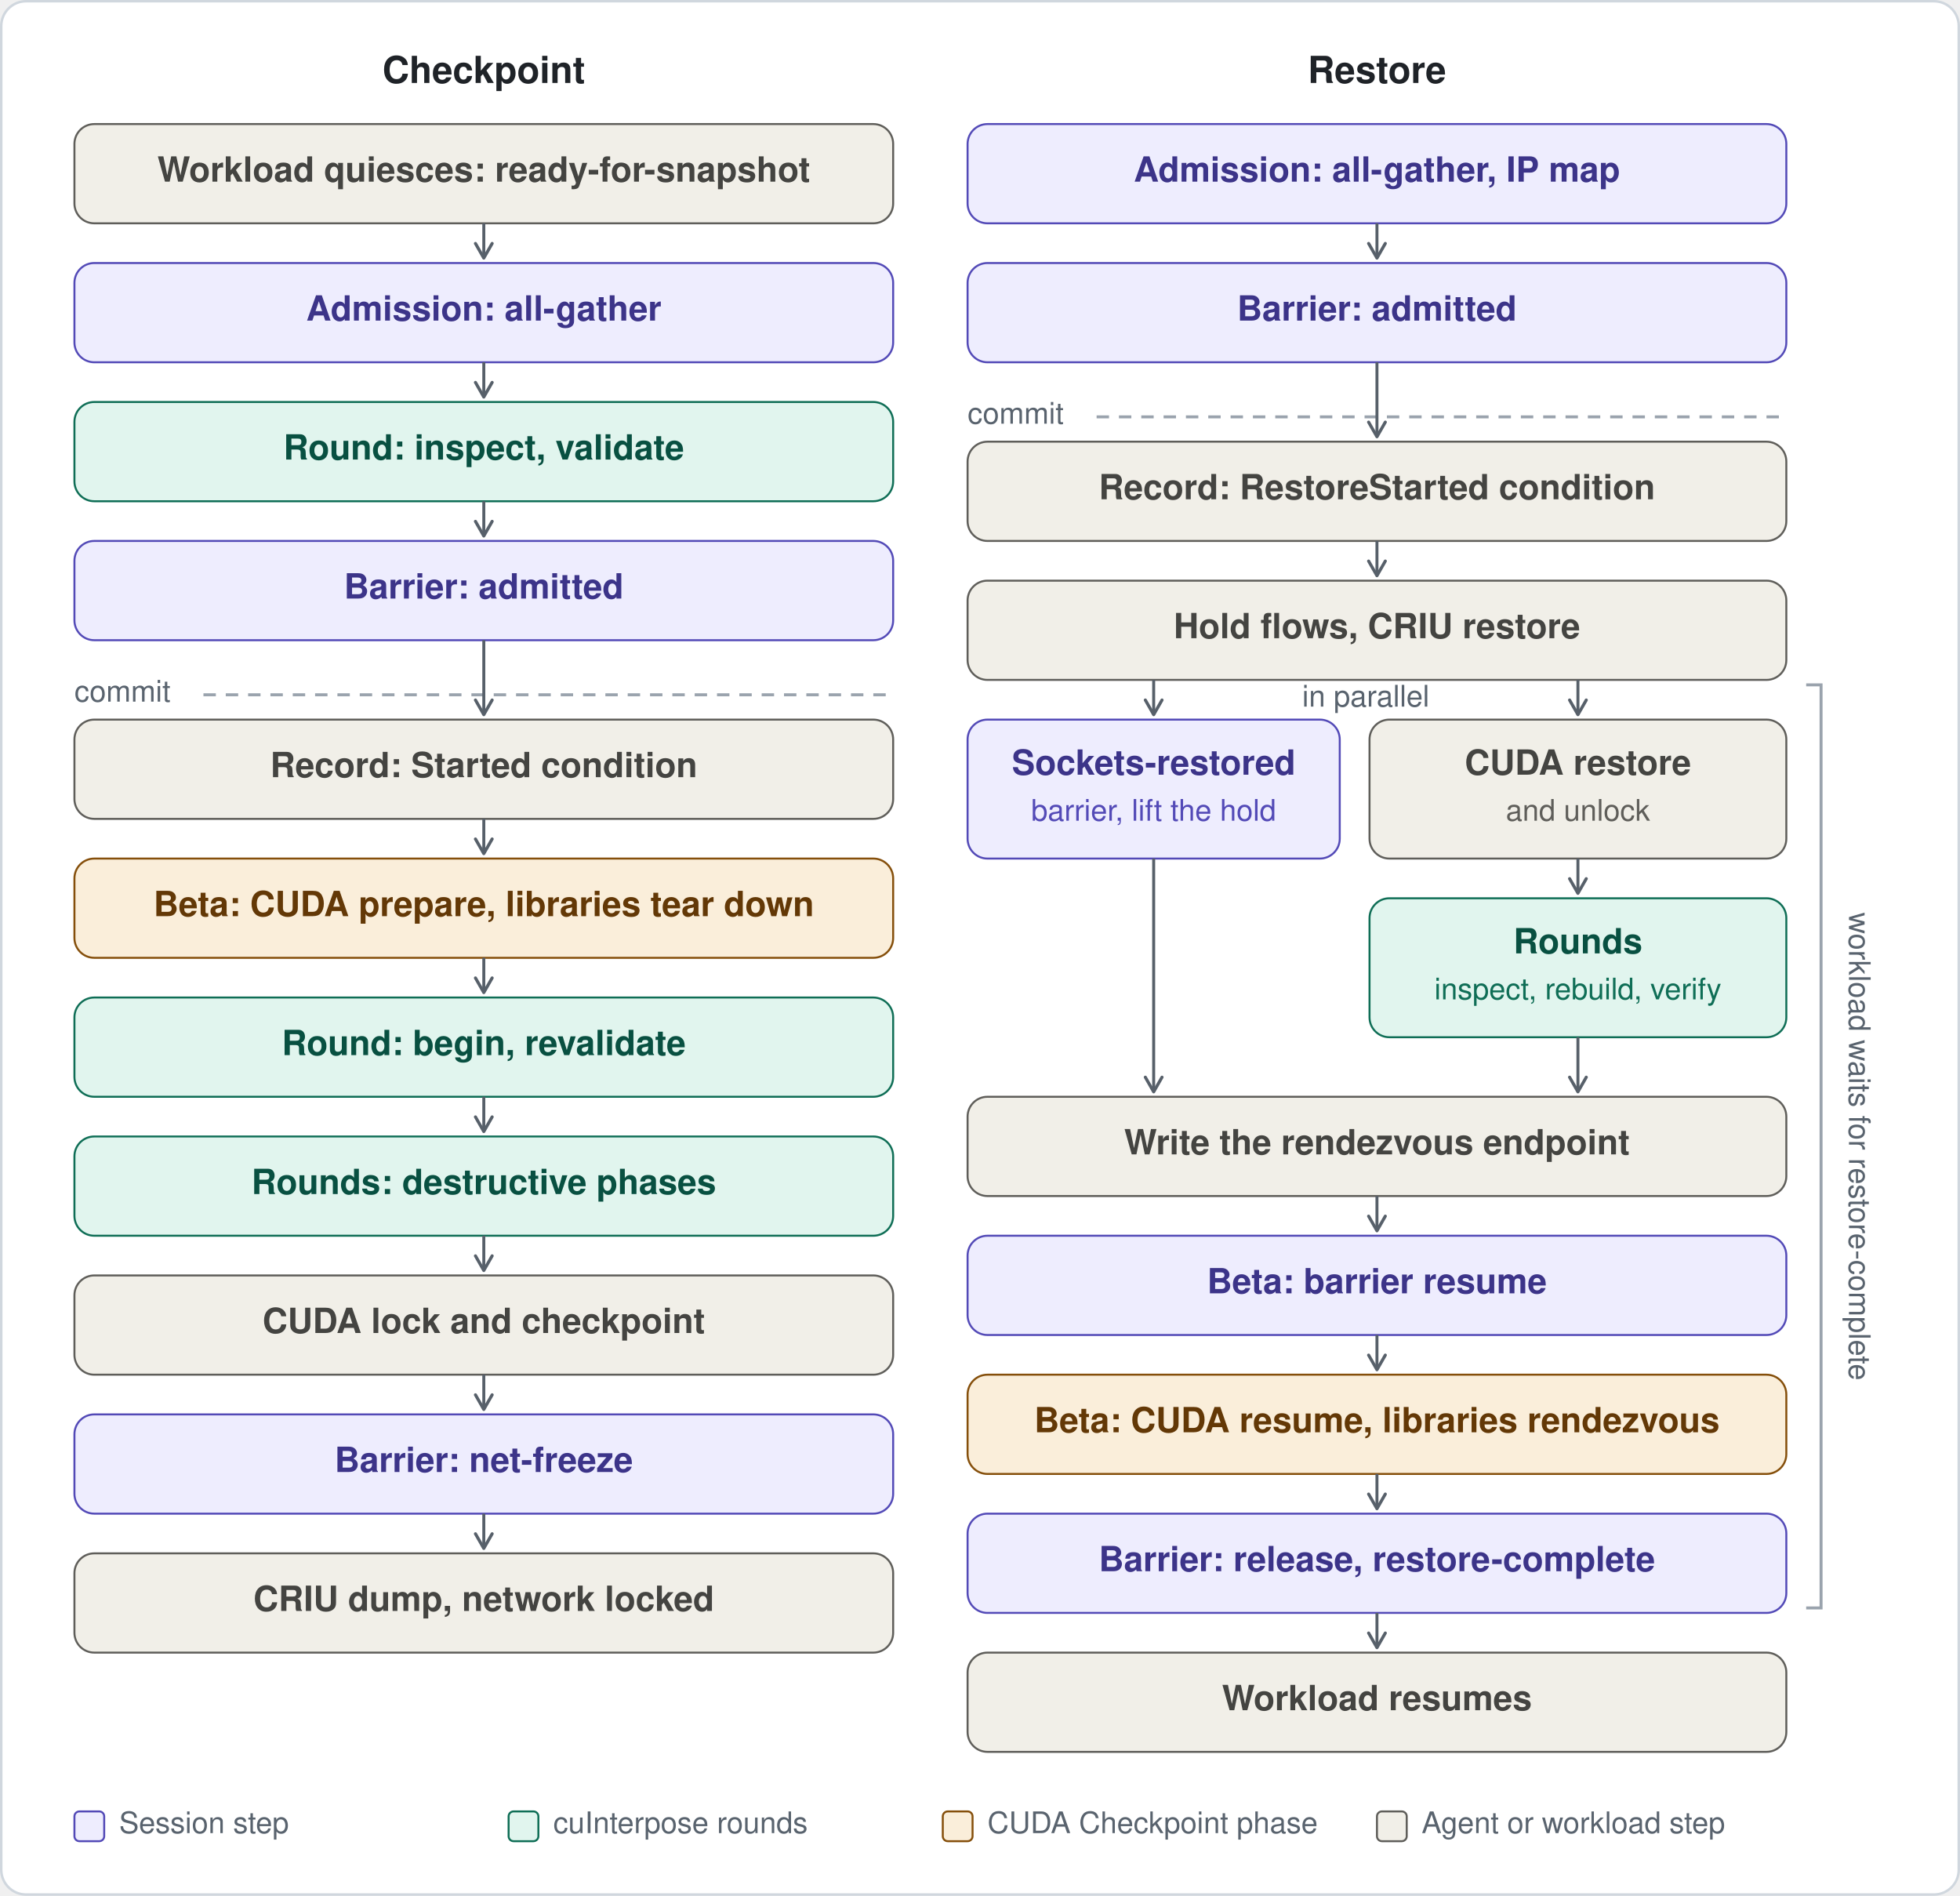
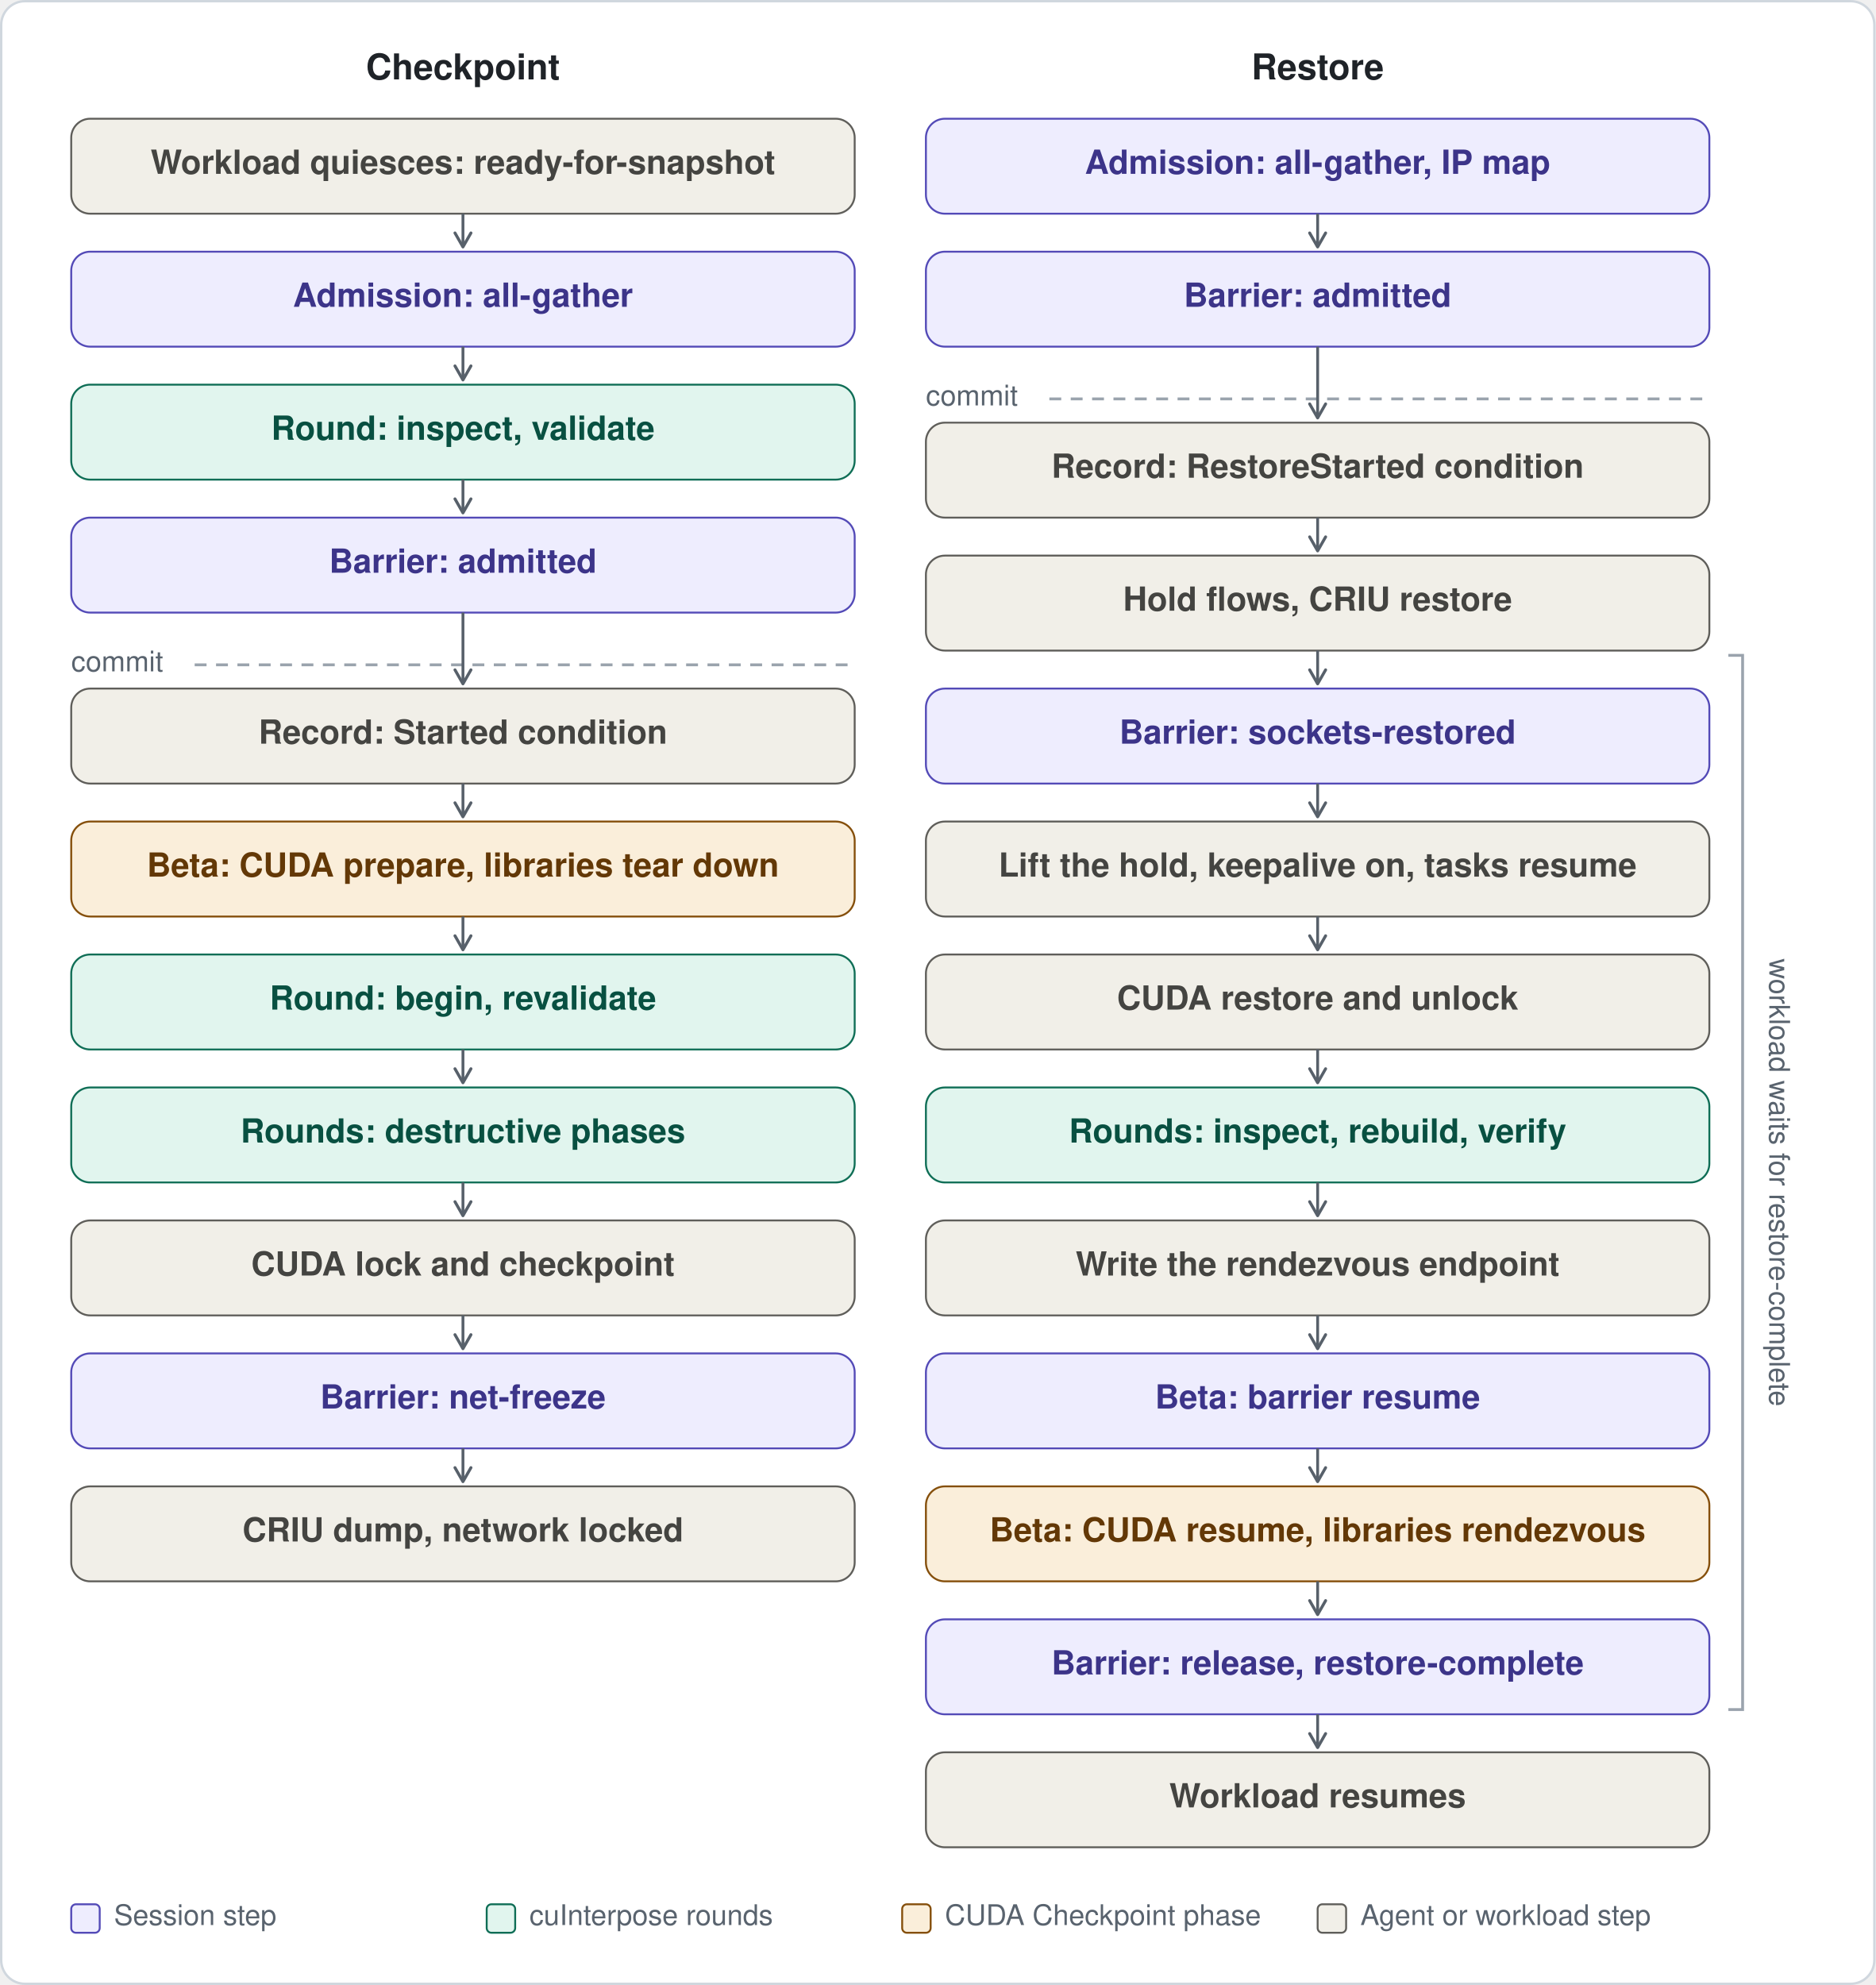
- <svg xmlns="http://www.w3.org/2000/svg" width="790" height="764" viewBox="0 0 790 764" role="img" aria-labelledby="title desc">
+ <svg xmlns="http://www.w3.org/2000/svg" width="790" height="836" viewBox="0 0 790 836" role="img" aria-labelledby="title desc">
  <style>
text{font-family:Helvetica,Arial,"Liberation Sans",sans-serif}
.bg{fill:#ffffff;stroke:#d0d7de}
.tx{fill:#1f2328}.tm{fill:#59636e}
.life{stroke:#c3c9d0}.arw{stroke:#57606a}.arwp{stroke:#7F77DD}
.ahp{stroke:#57606a;fill:none}.ahpp{stroke:#7F77DD;fill:none}
.frm{stroke:#9aa3ad;fill:none}.tag{fill:#f6f8fa;stroke:#9aa3ad}.tagt{fill:#424a53}
.note{fill:#f6f8fa;stroke:#c3c9d0}.notet{fill:#424a53}
.rnd{fill:#E1F5EE;fill-opacity:.55;stroke:#5DCAA5}.rndtag{fill:#E1F5EE;stroke:#1D9E75}.rndt{fill:#085041}
.cont{fill:none;stroke:#9aa3ad}.neutral{fill:#f6f8fa;stroke:#9aa3ad}
.k-p{fill:#EEEDFE;stroke:#534AB7}.k-p-t{fill:#3C3489}.k-p-s{fill:#534AB7}
.k-t{fill:#E1F5EE;stroke:#0F6E56}.k-t-t{fill:#085041}.k-t-s{fill:#0F6E56}
.k-g{fill:#F1EFE8;stroke:#5F5E5A}.k-g-t{fill:#444441}.k-g-s{fill:#5F5E5A}
.k-a{fill:#FAEEDA;stroke:#854F0B}.k-a-t{fill:#633806}.k-a-s{fill:#854F0B}
.k-r{fill:#FCEBEB;stroke:#A32D2D}.k-r-t{fill:#791F1F}.k-r-s{fill:#A32D2D}
.dot{fill:#1f2328}
@media (prefers-color-scheme: dark){
.bg{fill:#0d1117;stroke:#30363d}
.tx{fill:#e6edf3}.tm{fill:#9198a1}
.life{stroke:#3d444d}.arw{stroke:#9198a1}.ahp{stroke:#9198a1}
.frm{stroke:#57606a}.tag{fill:#151b23;stroke:#57606a}.tagt{fill:#d1d7e0}
.note{fill:#151b23;stroke:#3d444d}.notet{fill:#d1d7e0}
.rnd{fill:#085041;fill-opacity:.35;stroke:#1D9E75}.rndtag{fill:#085041;stroke:#5DCAA5}.rndt{fill:#E1F5EE}
.cont{stroke:#57606a}.neutral{fill:#151b23;stroke:#57606a}
.k-p{fill:#3C3489;stroke:#AFA9EC}.k-p-t{fill:#EEEDFE}.k-p-s{fill:#CECBF6}
.k-t{fill:#085041;stroke:#5DCAA5}.k-t-t{fill:#E1F5EE}.k-t-s{fill:#9FE1CB}
.k-g{fill:#444441;stroke:#B4B2A9}.k-g-t{fill:#F1EFE8}.k-g-s{fill:#D3D1C7}
.k-a{fill:#633806;stroke:#EF9F27}.k-a-t{fill:#FAEEDA}.k-a-s{fill:#FAC775}
.k-r{fill:#791F1F;stroke:#F09595}.k-r-t{fill:#FCEBEB}.k-r-s{fill:#F7C1C1}
.dot{fill:#e6edf3}
}
</style>
  <defs>
    <marker id="ah" viewBox="0 0 10 10" refX="8.5" refY="5" markerWidth="7" markerHeight="7" orient="auto-start-reverse">
      <path class="ahp" d="M1.5 1L8.5 5L1.5 9" stroke-width="1.5" stroke-linecap="round" stroke-linejoin="round" />
    </marker>
    <marker id="ahP" viewBox="0 0 10 10" refX="8.5" refY="5" markerWidth="7" markerHeight="7" orient="auto-start-reverse">
      <path class="ahpp" d="M1.5 1L8.5 5L1.5 9" stroke-width="1.5" stroke-linecap="round" stroke-linejoin="round" />
    </marker>
  </defs>
-   <rect class="bg" x="0.5" y="0.5" width="789" height="763" rx="10" />
+   <rect class="bg" x="0.5" y="0.5" width="789" height="835" rx="10" />
  <text x="195.0" y="30.0" class="tx" font-size="15" font-weight="700" text-anchor="middle" dominant-baseline="central">Checkpoint</text>
  <rect class="k-g" x="30.0" y="50.0" width="330.0" height="40.0" rx="8" stroke-width="0.8" />
  <text x="195.0" y="70.0" class="k-g-t" font-size="14" font-weight="700" text-anchor="middle" dominant-baseline="central">Workload quiesces: ready-for-snapshot</text>
  <line class="arw" x1="195.0" y1="90.0" x2="195.0" y2="104.0" stroke-width="1.2" marker-end="url(#ah)" />
  <rect class="k-p" x="30.0" y="106.0" width="330.0" height="40.0" rx="8" stroke-width="0.8" />
  <text x="195.0" y="126.0" class="k-p-t" font-size="14" font-weight="700" text-anchor="middle" dominant-baseline="central">Admission: all-gather</text>
  <line class="arw" x1="195.0" y1="146.0" x2="195.0" y2="160.0" stroke-width="1.2" marker-end="url(#ah)" />
  <rect class="k-t" x="30.0" y="162.0" width="330.0" height="40.0" rx="8" stroke-width="0.8" />
  <text x="195.0" y="182.0" class="k-t-t" font-size="14" font-weight="700" text-anchor="middle" dominant-baseline="central">Round: inspect, validate</text>
  <line class="arw" x1="195.0" y1="202.0" x2="195.0" y2="216.0" stroke-width="1.2" marker-end="url(#ah)" />
  <rect class="k-p" x="30.0" y="218.0" width="330.0" height="40.0" rx="8" stroke-width="0.8" />
  <text x="195.0" y="238.0" class="k-p-t" font-size="14" font-weight="700" text-anchor="middle" dominant-baseline="central">Barrier: admitted</text>
  <text x="30.0" y="280.0" class="tm" font-size="12" font-weight="400" text-anchor="start" dominant-baseline="central">commit</text>
  <line class="frm" x1="82.0" y1="280.0" x2="360.0" y2="280.0" stroke-width="1.2" stroke-dasharray="5 4" />
  <line class="arw" x1="195.0" y1="258.0" x2="195.0" y2="288.0" stroke-width="1.2" marker-end="url(#ah)" />
  <rect class="k-g" x="30.0" y="290.0" width="330.0" height="40.0" rx="8" stroke-width="0.8" />
  <text x="195.0" y="310.0" class="k-g-t" font-size="14" font-weight="700" text-anchor="middle" dominant-baseline="central">Record: Started condition</text>
  <line class="arw" x1="195.0" y1="330.0" x2="195.0" y2="344.0" stroke-width="1.2" marker-end="url(#ah)" />
  <rect class="k-a" x="30.0" y="346.0" width="330.0" height="40.0" rx="8" stroke-width="0.8" />
  <text x="195.0" y="366.0" class="k-a-t" font-size="14" font-weight="700" text-anchor="middle" dominant-baseline="central">Beta: CUDA prepare, libraries tear down</text>
  <line class="arw" x1="195.0" y1="386.0" x2="195.0" y2="400.0" stroke-width="1.2" marker-end="url(#ah)" />
  <rect class="k-t" x="30.0" y="402.0" width="330.0" height="40.0" rx="8" stroke-width="0.8" />
  <text x="195.0" y="422.0" class="k-t-t" font-size="14" font-weight="700" text-anchor="middle" dominant-baseline="central">Round: begin, revalidate</text>
  <line class="arw" x1="195.0" y1="442.0" x2="195.0" y2="456.0" stroke-width="1.2" marker-end="url(#ah)" />
  <rect class="k-t" x="30.0" y="458.0" width="330.0" height="40.0" rx="8" stroke-width="0.8" />
  <text x="195.0" y="478.0" class="k-t-t" font-size="14" font-weight="700" text-anchor="middle" dominant-baseline="central">Rounds: destructive phases</text>
  <line class="arw" x1="195.0" y1="498.0" x2="195.0" y2="512.0" stroke-width="1.2" marker-end="url(#ah)" />
  <rect class="k-g" x="30.0" y="514.0" width="330.0" height="40.0" rx="8" stroke-width="0.8" />
  <text x="195.0" y="534.0" class="k-g-t" font-size="14" font-weight="700" text-anchor="middle" dominant-baseline="central">CUDA lock and checkpoint</text>
  <line class="arw" x1="195.0" y1="554.0" x2="195.0" y2="568.0" stroke-width="1.2" marker-end="url(#ah)" />
  <rect class="k-p" x="30.0" y="570.0" width="330.0" height="40.0" rx="8" stroke-width="0.8" />
  <text x="195.0" y="590.0" class="k-p-t" font-size="14" font-weight="700" text-anchor="middle" dominant-baseline="central">Barrier: net-freeze</text>
  <line class="arw" x1="195.0" y1="610.0" x2="195.0" y2="624.0" stroke-width="1.2" marker-end="url(#ah)" />
  <rect class="k-g" x="30.0" y="626.0" width="330.0" height="40.0" rx="8" stroke-width="0.8" />
  <text x="195.0" y="646.0" class="k-g-t" font-size="14" font-weight="700" text-anchor="middle" dominant-baseline="central">CRIU dump, network locked</text>
  <text x="555.0" y="30.0" class="tx" font-size="15" font-weight="700" text-anchor="middle" dominant-baseline="central">Restore</text>
  <rect class="k-p" x="390.0" y="50.0" width="330.0" height="40.0" rx="8" stroke-width="0.8" />
  <text x="555.0" y="70.0" class="k-p-t" font-size="14" font-weight="700" text-anchor="middle" dominant-baseline="central">Admission: all-gather, IP map</text>
  <line class="arw" x1="555.0" y1="90.0" x2="555.0" y2="104.0" stroke-width="1.2" marker-end="url(#ah)" />
  <rect class="k-p" x="390.0" y="106.0" width="330.0" height="40.0" rx="8" stroke-width="0.8" />
  <text x="555.0" y="126.0" class="k-p-t" font-size="14" font-weight="700" text-anchor="middle" dominant-baseline="central">Barrier: admitted</text>
  <text x="390.0" y="168.0" class="tm" font-size="12" font-weight="400" text-anchor="start" dominant-baseline="central">commit</text>
  <line class="frm" x1="442.0" y1="168.0" x2="720.0" y2="168.0" stroke-width="1.2" stroke-dasharray="5 4" />
  <line class="arw" x1="555.0" y1="146.0" x2="555.0" y2="176.0" stroke-width="1.2" marker-end="url(#ah)" />
  <rect class="k-g" x="390.0" y="178.0" width="330.0" height="40.0" rx="8" stroke-width="0.8" />
  <text x="555.0" y="198.0" class="k-g-t" font-size="14" font-weight="700" text-anchor="middle" dominant-baseline="central">Record: RestoreStarted condition</text>
  <line class="arw" x1="555.0" y1="218.0" x2="555.0" y2="232.0" stroke-width="1.2" marker-end="url(#ah)" />
  <rect class="k-g" x="390.0" y="234.0" width="330.0" height="40.0" rx="8" stroke-width="0.8" />
  <text x="555.0" y="254.0" class="k-g-t" font-size="14" font-weight="700" text-anchor="middle" dominant-baseline="central">Hold flows, CRIU restore</text>
-   <line class="arw" x1="465.0" y1="274.0" x2="465.0" y2="288.0" stroke-width="1.2" marker-end="url(#ah)" />
-   <line class="arw" x1="636.0" y1="274.0" x2="636.0" y2="288.0" stroke-width="1.2" marker-end="url(#ah)" />
-   <text x="550.5" y="282.0" class="tm" font-size="12" font-weight="400" text-anchor="middle" dominant-baseline="central">in parallel</text>
-   <rect class="k-p" x="390.0" y="290.0" width="150.0" height="56.0" rx="8" stroke-width="0.8" />
-   <text x="465.0" y="309.0" class="k-p-t" font-size="14" font-weight="700" text-anchor="middle" dominant-baseline="central">Sockets-restored</text>
-   <text x="465.0" y="328.0" class="k-p-s" font-size="12" font-weight="400" text-anchor="middle" dominant-baseline="central">barrier, lift the hold</text>
-   <rect class="k-g" x="552.0" y="290.0" width="168.0" height="56.0" rx="8" stroke-width="0.8" />
-   <text x="636.0" y="309.0" class="k-g-t" font-size="14" font-weight="700" text-anchor="middle" dominant-baseline="central">CUDA restore</text>
-   <text x="636.0" y="328.0" class="k-g-s" font-size="12" font-weight="400" text-anchor="middle" dominant-baseline="central">and unlock</text>
-   <line class="arw" x1="636.0" y1="346.0" x2="636.0" y2="360.0" stroke-width="1.2" marker-end="url(#ah)" />
-   <rect class="k-t" x="552.0" y="362.0" width="168.0" height="56.0" rx="8" stroke-width="0.8" />
-   <text x="636.0" y="381.0" class="k-t-t" font-size="14" font-weight="700" text-anchor="middle" dominant-baseline="central">Rounds</text>
-   <text x="636.0" y="400.0" class="k-t-s" font-size="12" font-weight="400" text-anchor="middle" dominant-baseline="central">inspect, rebuild, verify</text>
-   <line class="arw" x1="465.0" y1="346.0" x2="465.0" y2="440.0" stroke-width="1.2" marker-end="url(#ah)" />
-   <line class="arw" x1="636.0" y1="418.0" x2="636.0" y2="440.0" stroke-width="1.2" marker-end="url(#ah)" />
-   <rect class="k-g" x="390.0" y="442.0" width="330.0" height="40.0" rx="8" stroke-width="0.8" />
-   <text x="555.0" y="462.0" class="k-g-t" font-size="14" font-weight="700" text-anchor="middle" dominant-baseline="central">Write the rendezvous endpoint</text>
-   <line class="arw" x1="555.0" y1="482.0" x2="555.0" y2="496.0" stroke-width="1.2" marker-end="url(#ah)" />
-   <rect class="k-p" x="390.0" y="498.0" width="330.0" height="40.0" rx="8" stroke-width="0.8" />
-   <text x="555.0" y="518.0" class="k-p-t" font-size="14" font-weight="700" text-anchor="middle" dominant-baseline="central">Beta: barrier resume</text>
-   <line class="arw" x1="555.0" y1="538.0" x2="555.0" y2="552.0" stroke-width="1.2" marker-end="url(#ah)" />
-   <rect class="k-a" x="390.0" y="554.0" width="330.0" height="40.0" rx="8" stroke-width="0.8" />
-   <text x="555.0" y="574.0" class="k-a-t" font-size="14" font-weight="700" text-anchor="middle" dominant-baseline="central">Beta: CUDA resume, libraries rendezvous</text>
-   <line class="arw" x1="555.0" y1="594.0" x2="555.0" y2="608.0" stroke-width="1.2" marker-end="url(#ah)" />
-   <rect class="k-p" x="390.0" y="610.0" width="330.0" height="40.0" rx="8" stroke-width="0.8" />
-   <text x="555.0" y="630.0" class="k-p-t" font-size="14" font-weight="700" text-anchor="middle" dominant-baseline="central">Barrier: release, restore-complete</text>
-   <line class="arw" x1="555.0" y1="650.0" x2="555.0" y2="664.0" stroke-width="1.2" marker-end="url(#ah)" />
-   <rect class="k-g" x="390.0" y="666.0" width="330.0" height="40.0" rx="8" stroke-width="0.8" />
-   <text x="555.0" y="686.0" class="k-g-t" font-size="14" font-weight="700" text-anchor="middle" dominant-baseline="central">Workload resumes</text>
-   <path class="frm" d="M728 276 L734 276 L734 648 L728 648" fill="none" stroke-width="1.2" />
-   <g transform="rotate(90 748.0 462.0)">
-     <text x="748.0" y="462.0" class="tm" font-size="12" font-weight="400" text-anchor="middle" dominant-baseline="central">workload waits for restore-complete</text>
+   <line class="arw" x1="555.0" y1="274.0" x2="555.0" y2="288.0" stroke-width="1.2" marker-end="url(#ah)" />
+   <rect class="k-p" x="390.0" y="290.0" width="330.0" height="40.0" rx="8" stroke-width="0.8" />
+   <text x="555.0" y="310.0" class="k-p-t" font-size="14" font-weight="700" text-anchor="middle" dominant-baseline="central">Barrier: sockets-restored</text>
+   <line class="arw" x1="555.0" y1="330.0" x2="555.0" y2="344.0" stroke-width="1.2" marker-end="url(#ah)" />
+   <rect class="k-g" x="390.0" y="346.0" width="330.0" height="40.0" rx="8" stroke-width="0.8" />
+   <text x="555.0" y="366.0" class="k-g-t" font-size="14" font-weight="700" text-anchor="middle" dominant-baseline="central">Lift the hold, keepalive on, tasks resume</text>
+   <line class="arw" x1="555.0" y1="386.0" x2="555.0" y2="400.0" stroke-width="1.2" marker-end="url(#ah)" />
+   <rect class="k-g" x="390.0" y="402.0" width="330.0" height="40.0" rx="8" stroke-width="0.8" />
+   <text x="555.0" y="422.0" class="k-g-t" font-size="14" font-weight="700" text-anchor="middle" dominant-baseline="central">CUDA restore and unlock</text>
+   <line class="arw" x1="555.0" y1="442.0" x2="555.0" y2="456.0" stroke-width="1.2" marker-end="url(#ah)" />
+   <rect class="k-t" x="390.0" y="458.0" width="330.0" height="40.0" rx="8" stroke-width="0.8" />
+   <text x="555.0" y="478.0" class="k-t-t" font-size="14" font-weight="700" text-anchor="middle" dominant-baseline="central">Rounds: inspect, rebuild, verify</text>
+   <line class="arw" x1="555.0" y1="498.0" x2="555.0" y2="512.0" stroke-width="1.2" marker-end="url(#ah)" />
+   <rect class="k-g" x="390.0" y="514.0" width="330.0" height="40.0" rx="8" stroke-width="0.8" />
+   <text x="555.0" y="534.0" class="k-g-t" font-size="14" font-weight="700" text-anchor="middle" dominant-baseline="central">Write the rendezvous endpoint</text>
+   <line class="arw" x1="555.0" y1="554.0" x2="555.0" y2="568.0" stroke-width="1.2" marker-end="url(#ah)" />
+   <rect class="k-p" x="390.0" y="570.0" width="330.0" height="40.0" rx="8" stroke-width="0.8" />
+   <text x="555.0" y="590.0" class="k-p-t" font-size="14" font-weight="700" text-anchor="middle" dominant-baseline="central">Beta: barrier resume</text>
+   <line class="arw" x1="555.0" y1="610.0" x2="555.0" y2="624.0" stroke-width="1.2" marker-end="url(#ah)" />
+   <rect class="k-a" x="390.0" y="626.0" width="330.0" height="40.0" rx="8" stroke-width="0.8" />
+   <text x="555.0" y="646.0" class="k-a-t" font-size="14" font-weight="700" text-anchor="middle" dominant-baseline="central">Beta: CUDA resume, libraries rendezvous</text>
+   <line class="arw" x1="555.0" y1="666.0" x2="555.0" y2="680.0" stroke-width="1.2" marker-end="url(#ah)" />
+   <rect class="k-p" x="390.0" y="682.0" width="330.0" height="40.0" rx="8" stroke-width="0.8" />
+   <text x="555.0" y="702.0" class="k-p-t" font-size="14" font-weight="700" text-anchor="middle" dominant-baseline="central">Barrier: release, restore-complete</text>
+   <line class="arw" x1="555.0" y1="722.0" x2="555.0" y2="736.0" stroke-width="1.2" marker-end="url(#ah)" />
+   <rect class="k-g" x="390.0" y="738.0" width="330.0" height="40.0" rx="8" stroke-width="0.8" />
+   <text x="555.0" y="758.0" class="k-g-t" font-size="14" font-weight="700" text-anchor="middle" dominant-baseline="central">Workload resumes</text>
+   <path class="frm" d="M728 276 L734 276 L734 720 L728 720" fill="none" stroke-width="1.2" />
+   <g transform="rotate(90 748.0 498.0)">
+     <text x="748.0" y="498.0" class="tm" font-size="12" font-weight="400" text-anchor="middle" dominant-baseline="central">workload waits for restore-complete</text>
  </g>
-   <rect class="k-p" x="30" y="730" width="12" height="12" rx="2" stroke-width="0.8" />
-   <text x="48.0" y="736.0" class="tm" font-size="12" font-weight="400" text-anchor="start" dominant-baseline="central">Session step</text>
-   <rect class="k-t" x="205" y="730" width="12" height="12" rx="2" stroke-width="0.8" />
-   <text x="223.0" y="736.0" class="tm" font-size="12" font-weight="400" text-anchor="start" dominant-baseline="central">cuInterpose rounds</text>
-   <rect class="k-a" x="380" y="730" width="12" height="12" rx="2" stroke-width="0.8" />
-   <text x="398.0" y="736.0" class="tm" font-size="12" font-weight="400" text-anchor="start" dominant-baseline="central">CUDA Checkpoint phase</text>
-   <rect class="k-g" x="555" y="730" width="12" height="12" rx="2" stroke-width="0.8" />
-   <text x="573.0" y="736.0" class="tm" font-size="12" font-weight="400" text-anchor="start" dominant-baseline="central">Agent or workload step</text>
+   <rect class="k-p" x="30" y="802" width="12" height="12" rx="2" stroke-width="0.8" />
+   <text x="48.0" y="808.0" class="tm" font-size="12" font-weight="400" text-anchor="start" dominant-baseline="central">Session step</text>
+   <rect class="k-t" x="205" y="802" width="12" height="12" rx="2" stroke-width="0.8" />
+   <text x="223.0" y="808.0" class="tm" font-size="12" font-weight="400" text-anchor="start" dominant-baseline="central">cuInterpose rounds</text>
+   <rect class="k-a" x="380" y="802" width="12" height="12" rx="2" stroke-width="0.8" />
+   <text x="398.0" y="808.0" class="tm" font-size="12" font-weight="400" text-anchor="start" dominant-baseline="central">CUDA Checkpoint phase</text>
+   <rect class="k-g" x="555" y="802" width="12" height="12" rx="2" stroke-width="0.8" />
+   <text x="573.0" y="808.0" class="tm" font-size="12" font-weight="400" text-anchor="start" dominant-baseline="central">Agent or workload step</text>
</svg>
